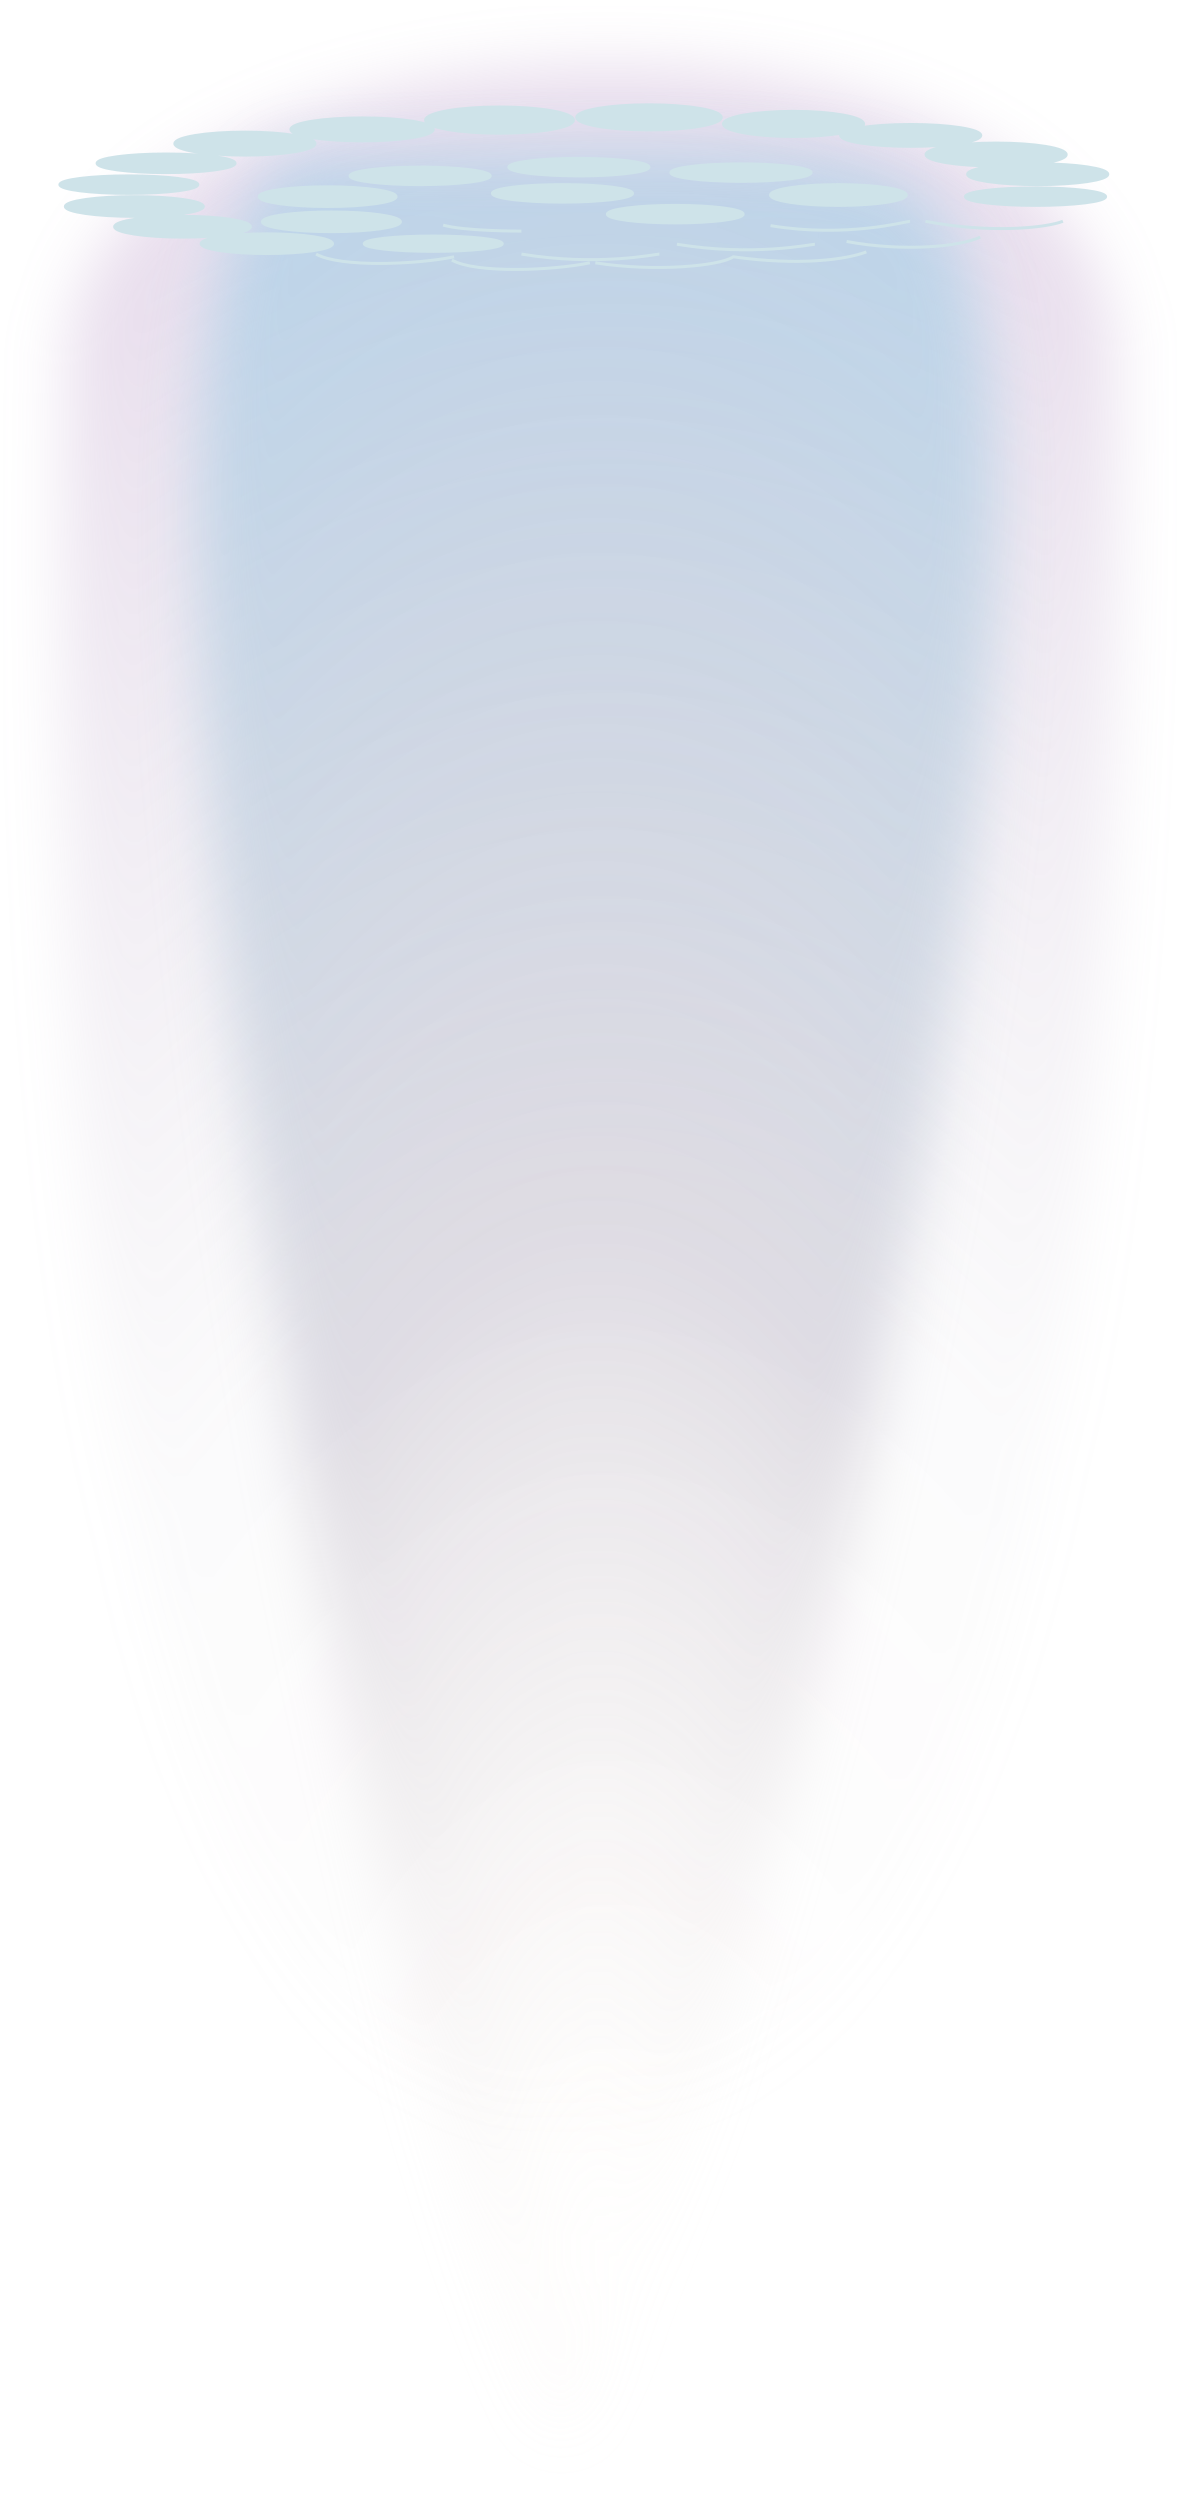
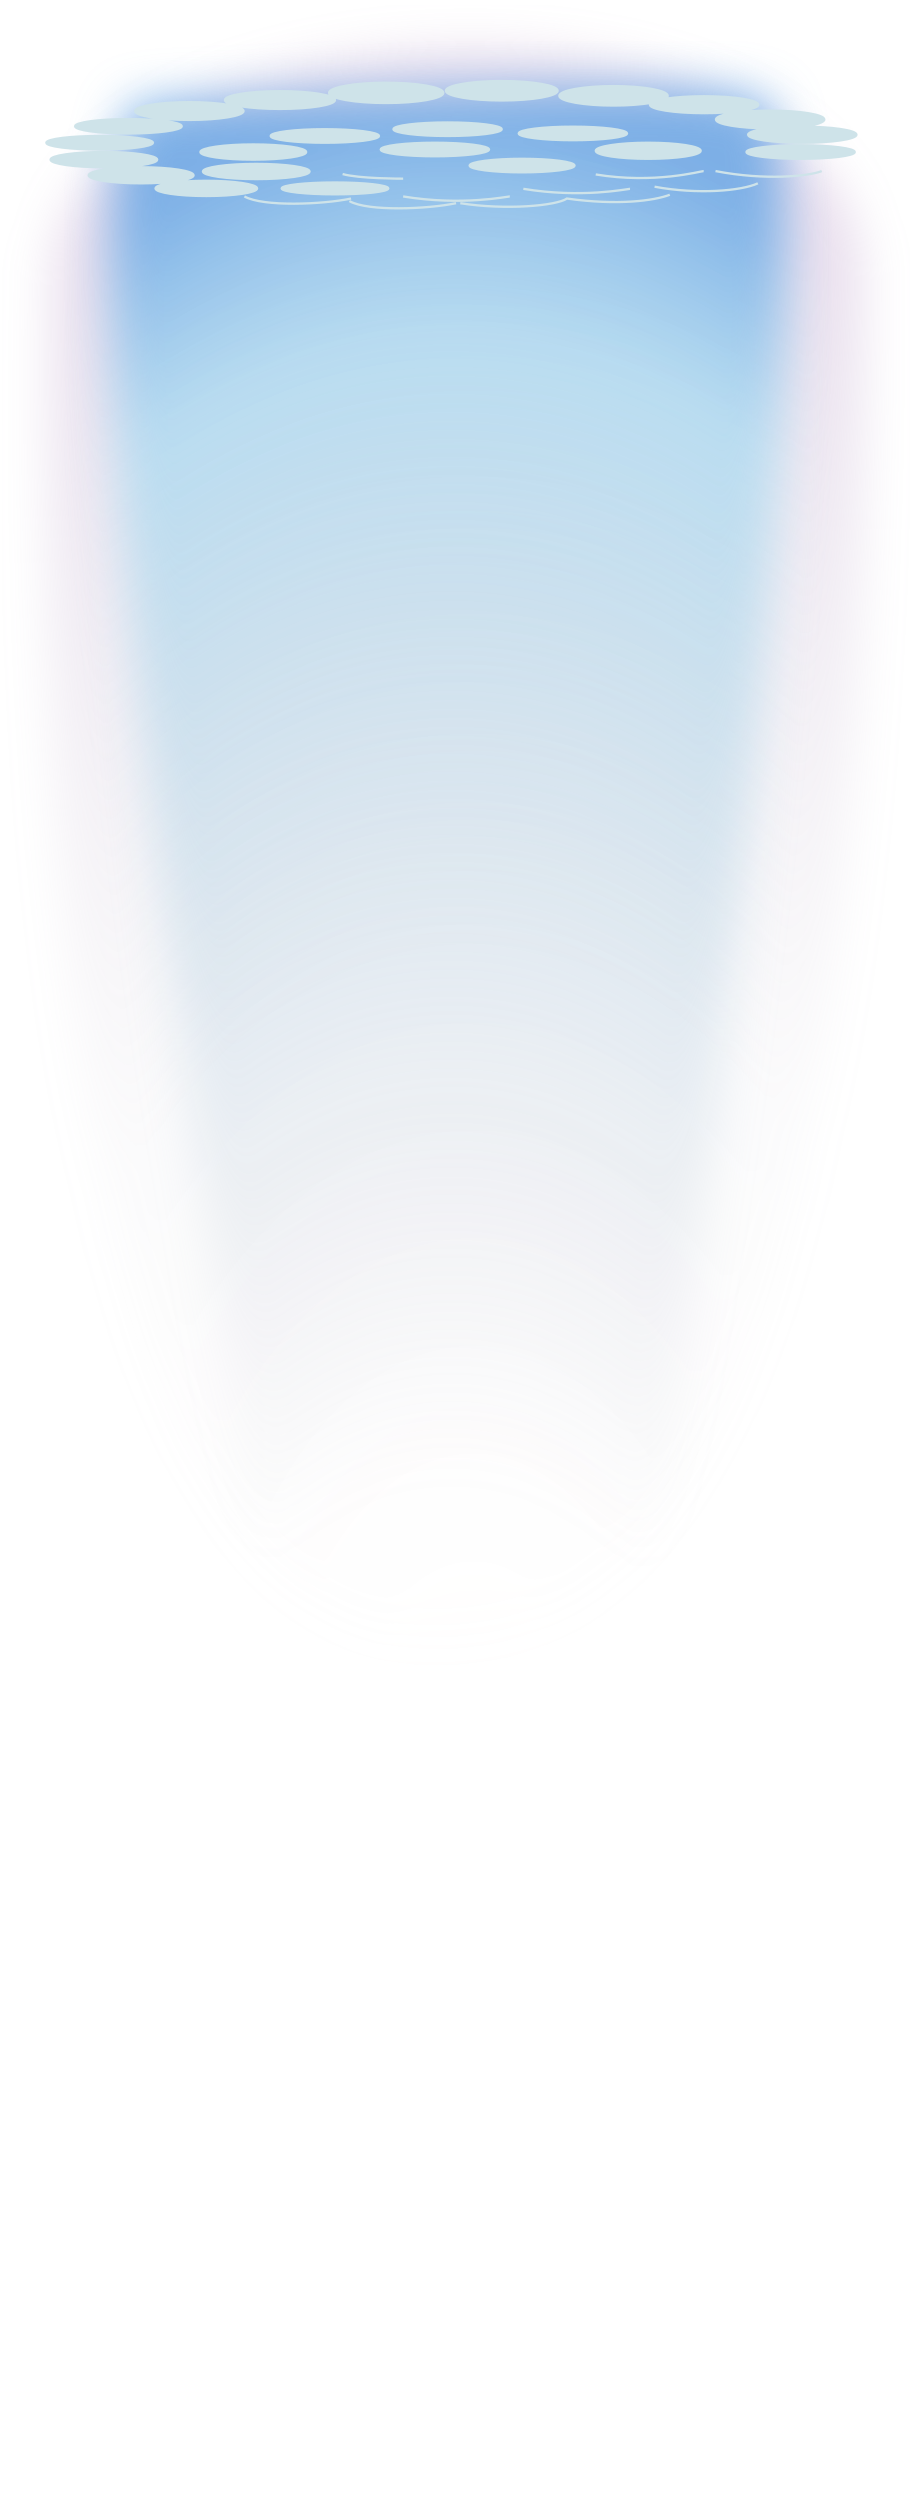
- <svg xmlns="http://www.w3.org/2000/svg" width="79" height="167" viewBox="0 0 79 167" fill="none">
+ <svg xmlns="http://www.w3.org/2000/svg" width="79" height="216" viewBox="0 0 79 216" fill="none">
  <g filter="url(#filter0_f_2425_252)">
    <path d="M4.501 24C5.221 -1.069 74.134 -3.072 74.501 24C76 134.5 50.501 141.432 37.501 141.5C24.501 141.568 1.5 128.5 4.501 24Z" fill="url(#paint0_radial_2425_252)" fill-opacity="0.44" />
  </g>
  <g filter="url(#filter1_f_2425_252)">
-     <path d="M20 10.5C41 9.5 55.747 9.449 60 12C81.5 21 43.716 162.468 37.53 162.5C31.004 162.534 -0.5 17.5 20 10.5Z" fill="url(#paint1_radial_2425_252)" fill-opacity="0.7" />
+     <path d="M11.5 9C34.697 7.971 61.804 6.4 66.5 9C74 30.5 47.333 211.964 40.5 212C33.291 212.038 1.5 26 11.5 9Z" fill="url(#paint1_radial_2425_252)" fill-opacity="0.7" />
  </g>
  <path d="M49.643 14.306C49.643 14.629 47.612 14.89 45.108 14.89C42.603 14.89 40.573 14.629 40.573 14.306C40.573 13.983 42.603 13.721 45.108 13.721C47.612 13.721 49.643 13.983 49.643 14.306Z" fill="#CEE3E9" />
  <path d="M42.255 12.918C42.255 13.241 40.159 13.502 37.574 13.502C34.988 13.502 32.892 13.241 32.892 12.918C32.892 12.595 34.988 12.333 37.574 12.333C40.159 12.333 42.255 12.595 42.255 12.918Z" fill="#CEE3E9" />
  <path d="M32.746 11.749C32.746 12.072 30.65 12.333 28.065 12.333C25.479 12.333 23.384 12.072 23.384 11.749C23.384 11.426 25.479 11.164 28.065 11.164C30.65 11.164 32.746 11.426 32.746 11.749Z" fill="#CEE3E9" />
  <path d="M21.043 9.594C21.043 10.017 18.947 10.361 16.361 10.361C13.776 10.361 11.68 10.017 11.68 9.594C11.68 9.17 13.776 8.826 16.361 8.826C18.947 8.826 21.043 9.17 21.043 9.594Z" fill="#CEE3E9" />
  <path d="M13.216 12.333C13.216 12.656 11.153 12.918 8.608 12.918C6.063 12.918 4 12.656 4 12.333C4 12.011 6.063 11.749 8.608 11.749C11.153 11.749 13.216 12.011 13.216 12.333Z" fill="#CEE3E9" />
  <path d="M16.727 15.146C16.727 15.529 14.697 15.84 12.192 15.84C9.688 15.84 7.657 15.529 7.657 15.146C7.657 14.763 9.688 14.452 12.192 14.452C14.697 14.452 16.727 14.763 16.727 15.146Z" fill="#CEE3E9" />
  <path d="M13.582 13.794C13.582 14.158 11.519 14.452 8.974 14.452C6.429 14.452 4.366 14.158 4.366 13.794C4.366 13.431 6.429 13.137 8.974 13.137C11.519 13.137 13.582 13.431 13.582 13.794Z" fill="#CEE3E9" />
  <path d="M26.456 13.137C26.456 13.5 24.409 13.794 21.884 13.794C19.359 13.794 17.312 13.5 17.312 13.137C17.312 12.774 19.359 12.479 21.884 12.479C24.409 12.479 26.456 12.774 26.456 13.137Z" fill="#CEE3E9" />
  <path d="M26.748 14.817C26.748 15.18 24.685 15.475 22.14 15.475C19.595 15.475 17.532 15.18 17.532 14.817C17.532 14.454 19.595 14.16 22.14 14.16C24.685 14.16 26.748 14.454 26.748 14.817Z" fill="#CEE3E9" />
  <path d="M22.213 16.279C22.213 16.642 20.248 16.936 17.825 16.936C15.401 16.936 13.436 16.642 13.436 16.279C13.436 15.915 15.401 15.621 17.825 15.621C20.248 15.621 22.213 15.915 22.213 16.279Z" fill="#CEE3E9" />
  <path d="M33.551 16.279C33.551 16.561 31.488 16.79 28.942 16.79C26.398 16.79 24.334 16.561 24.334 16.279C24.334 15.996 26.398 15.767 28.942 15.767C31.488 15.767 33.551 15.996 33.551 16.279Z" fill="#CEE3E9" />
  <path d="M15.703 10.909C15.703 11.252 13.64 11.53 11.095 11.53C8.55 11.53 6.487 11.252 6.487 10.909C6.487 10.566 8.55 10.288 11.095 10.288C13.64 10.288 15.703 10.566 15.703 10.909Z" fill="#CEE3E9" />
  <path d="M28.942 8.644C28.942 9.067 26.814 9.411 24.188 9.411C21.562 9.411 19.434 9.067 19.434 8.644C19.434 8.22 21.562 7.877 24.188 7.877C26.814 7.877 28.942 8.22 28.942 8.644Z" fill="#CEE3E9" />
  <path d="M38.305 8.023C38.305 8.507 36.095 8.9 33.368 8.9C30.641 8.9 28.43 8.507 28.43 8.023C28.43 7.539 30.641 7.146 33.368 7.146C36.095 7.146 38.305 7.539 38.305 8.023Z" fill="#CEE3E9" />
  <path d="M48.18 7.84C48.18 8.304 46.018 8.68 43.352 8.68C40.686 8.68 38.525 8.304 38.525 7.84C38.525 7.376 40.686 7 43.352 7C46.018 7 48.18 7.376 48.18 7.84Z" fill="#CEE3E9" />
  <path d="M57.459 8.539C57.608 8.457 57.689 8.37 57.689 8.279C57.689 7.815 55.593 7.438 53.007 7.438C50.422 7.438 48.326 7.815 48.326 8.279C48.326 8.743 50.422 9.119 53.007 9.119C54.277 9.119 55.429 9.028 56.273 8.881C56.466 8.75 56.883 8.633 57.459 8.539Z" fill="#CEE3E9" />
  <path d="M43.352 11.164C43.352 11.487 41.256 11.749 38.671 11.749C36.085 11.749 33.99 11.487 33.99 11.164C33.99 10.842 36.085 10.58 38.671 10.58C41.256 10.58 43.352 10.842 43.352 11.164Z" fill="#CEE3E9" />
  <path d="M54.178 11.53C54.178 11.852 52.082 12.114 49.496 12.114C46.911 12.114 44.815 11.852 44.815 11.53C44.815 11.207 46.911 10.945 49.496 10.945C52.082 10.945 54.178 11.207 54.178 11.53Z" fill="#CEE3E9" />
  <path d="M60.541 13.027C60.541 13.411 58.511 13.721 56.006 13.721C53.502 13.721 51.471 13.411 51.471 13.027C51.471 12.644 53.502 12.333 56.006 12.333C58.511 12.333 60.541 12.644 60.541 13.027Z" fill="#CEE3E9" />
  <path d="M60.834 9.776C63.419 9.776 65.515 9.449 65.515 9.046C65.515 8.642 63.419 8.315 60.834 8.315C59.508 8.315 58.31 8.401 57.459 8.539C57.221 8.67 56.809 8.787 56.273 8.881C56.194 8.934 56.153 8.989 56.153 9.046C56.153 9.449 58.248 9.776 60.834 9.776Z" fill="#CEE3E9" />
  <path d="M69.288 10.945C70.459 10.806 71.221 10.579 71.221 10.324C71.221 9.901 69.125 9.557 66.539 9.557C63.954 9.557 61.858 9.901 61.858 10.324C61.858 10.743 63.904 11.083 66.446 11.091C67.232 11.001 68.217 10.946 69.288 10.945Z" fill="#CEE3E9" />
  <path d="M69.319 12.333C71.904 12.333 74 12.023 74 11.639C74 11.256 71.904 10.945 69.319 10.945L69.288 10.945C68.516 11.037 67.566 11.091 66.539 11.091C66.508 11.091 66.477 11.091 66.446 11.091C65.346 11.218 64.637 11.416 64.637 11.639C64.637 12.023 66.733 12.333 69.319 12.333Z" fill="#CEE3E9" />
  <path d="M73.854 13.137C73.854 13.46 71.758 13.721 69.172 13.721C66.587 13.721 64.491 13.46 64.491 13.137C64.491 12.814 66.587 12.553 69.172 12.553C71.758 12.553 73.854 12.814 73.854 13.137Z" fill="#CEE3E9" />
  <path d="M69.319 10.945C71.904 10.945 74 11.256 74 11.639C74 12.023 71.904 12.333 69.319 12.333C66.733 12.333 64.637 12.023 64.637 11.639C64.637 11.416 65.346 11.218 66.446 11.091M69.319 10.945C69.308 10.945 69.298 10.945 69.288 10.945M69.319 10.945L69.288 10.945M29.601 15.037C30.991 15.438 34.597 15.438 34.831 15.438M34.831 16.973C39.914 17.813 43.813 16.973 44.047 16.973M45.217 16.315C50.301 17.155 54.2 16.315 54.434 16.315M51.471 15.073C56.555 15.913 60.563 14.781 60.797 14.781M61.821 14.781C66.137 15.621 69.904 15.219 71.001 14.781M56.555 16.132C60.285 16.826 64.052 16.498 65.479 15.84M57.871 16.826C56.555 17.338 53.373 17.776 48.984 17.155C48.07 17.776 43.718 18.178 39.768 17.557M30.186 17.374C31.795 18.288 36.952 18.068 39.402 17.557M21.116 16.973C22.725 17.886 27.882 17.667 30.332 17.155M57.459 8.539C57.608 8.457 57.689 8.37 57.689 8.279C57.689 7.815 55.593 7.438 53.007 7.438C50.422 7.438 48.326 7.815 48.326 8.279C48.326 8.743 50.422 9.119 53.007 9.119C54.277 9.119 55.429 9.028 56.273 8.881M57.459 8.539C56.883 8.633 56.466 8.75 56.273 8.881M57.459 8.539C58.31 8.401 59.508 8.315 60.834 8.315C63.419 8.315 65.515 8.642 65.515 9.046C65.515 9.449 63.419 9.776 60.834 9.776C58.248 9.776 56.153 9.449 56.153 9.046C56.153 8.989 56.194 8.934 56.273 8.881M57.459 8.539C57.221 8.67 56.809 8.787 56.273 8.881M69.288 10.945C70.459 10.806 71.221 10.579 71.221 10.324C71.221 9.901 69.125 9.557 66.539 9.557C63.954 9.557 61.858 9.901 61.858 10.324C61.858 10.743 63.904 11.083 66.446 11.091M69.288 10.945C68.217 10.946 67.232 11.001 66.446 11.091M69.288 10.945C68.516 11.037 67.566 11.091 66.539 11.091C66.508 11.091 66.477 11.091 66.446 11.091M21.043 9.594C21.043 10.017 18.947 10.361 16.361 10.361C13.776 10.361 11.68 10.017 11.68 9.594C11.68 9.17 13.776 8.826 16.361 8.826C18.947 8.826 21.043 9.17 21.043 9.594ZM28.942 8.644C28.942 9.067 26.814 9.411 24.188 9.411C21.562 9.411 19.434 9.067 19.434 8.644C19.434 8.22 21.562 7.877 24.188 7.877C26.814 7.877 28.942 8.22 28.942 8.644ZM38.305 8.023C38.305 8.507 36.095 8.9 33.368 8.9C30.641 8.9 28.43 8.507 28.43 8.023C28.43 7.539 30.641 7.146 33.368 7.146C36.095 7.146 38.305 7.539 38.305 8.023ZM48.18 7.84C48.18 8.304 46.018 8.68 43.352 8.68C40.686 8.68 38.525 8.304 38.525 7.84C38.525 7.376 40.686 7 43.352 7C46.018 7 48.18 7.376 48.18 7.84ZM60.541 13.027C60.541 13.411 58.511 13.721 56.006 13.721C53.502 13.721 51.471 13.411 51.471 13.027C51.471 12.644 53.502 12.333 56.006 12.333C58.511 12.333 60.541 12.644 60.541 13.027ZM73.854 13.137C73.854 13.46 71.758 13.721 69.172 13.721C66.587 13.721 64.491 13.46 64.491 13.137C64.491 12.814 66.587 12.553 69.172 12.553C71.758 12.553 73.854 12.814 73.854 13.137ZM15.703 10.909C15.703 11.252 13.64 11.53 11.095 11.53C8.55 11.53 6.487 11.252 6.487 10.909C6.487 10.566 8.55 10.288 11.095 10.288C13.64 10.288 15.703 10.566 15.703 10.909ZM13.216 12.333C13.216 12.656 11.153 12.918 8.608 12.918C6.063 12.918 4 12.656 4 12.333C4 12.011 6.063 11.749 8.608 11.749C11.153 11.749 13.216 12.011 13.216 12.333ZM13.582 13.794C13.582 14.158 11.519 14.452 8.974 14.452C6.429 14.452 4.366 14.158 4.366 13.794C4.366 13.431 6.429 13.137 8.974 13.137C11.519 13.137 13.582 13.431 13.582 13.794ZM16.727 15.146C16.727 15.529 14.697 15.84 12.192 15.84C9.688 15.84 7.657 15.529 7.657 15.146C7.657 14.763 9.688 14.452 12.192 14.452C14.697 14.452 16.727 14.763 16.727 15.146ZM22.213 16.279C22.213 16.642 20.248 16.936 17.825 16.936C15.401 16.936 13.436 16.642 13.436 16.279C13.436 15.915 15.401 15.621 17.825 15.621C20.248 15.621 22.213 15.915 22.213 16.279ZM26.748 14.817C26.748 15.18 24.685 15.475 22.14 15.475C19.595 15.475 17.532 15.18 17.532 14.817C17.532 14.454 19.595 14.16 22.14 14.16C24.685 14.16 26.748 14.454 26.748 14.817ZM26.456 13.137C26.456 13.5 24.409 13.794 21.884 13.794C19.359 13.794 17.312 13.5 17.312 13.137C17.312 12.774 19.359 12.479 21.884 12.479C24.409 12.479 26.456 12.774 26.456 13.137ZM32.746 11.749C32.746 12.072 30.65 12.333 28.065 12.333C25.479 12.333 23.384 12.072 23.384 11.749C23.384 11.426 25.479 11.164 28.065 11.164C30.65 11.164 32.746 11.426 32.746 11.749ZM33.551 16.279C33.551 16.561 31.488 16.79 28.942 16.79C26.398 16.79 24.334 16.561 24.334 16.279C24.334 15.996 26.398 15.767 28.942 15.767C31.488 15.767 33.551 15.996 33.551 16.279ZM43.352 11.164C43.352 11.487 41.256 11.749 38.671 11.749C36.085 11.749 33.99 11.487 33.99 11.164C33.99 10.842 36.085 10.58 38.671 10.58C41.256 10.58 43.352 10.842 43.352 11.164ZM42.255 12.918C42.255 13.241 40.159 13.502 37.574 13.502C34.988 13.502 32.892 13.241 32.892 12.918C32.892 12.595 34.988 12.333 37.574 12.333C40.159 12.333 42.255 12.595 42.255 12.918ZM54.178 11.53C54.178 11.852 52.082 12.114 49.496 12.114C46.911 12.114 44.815 11.852 44.815 11.53C44.815 11.207 46.911 10.945 49.496 10.945C52.082 10.945 54.178 11.207 54.178 11.53ZM49.643 14.306C49.643 14.629 47.612 14.89 45.108 14.89C42.603 14.89 40.573 14.629 40.573 14.306C40.573 13.983 42.603 13.721 45.108 13.721C47.612 13.721 49.643 13.983 49.643 14.306Z" stroke="#CEE3E9" stroke-width="0.2" />
  <defs>
    <filter id="filter0_f_2425_252" x="0.234" y="0.44" width="78.33" height="145.06" filterUnits="userSpaceOnUse" color-interpolation-filters="sRGB">
      <feFlood flood-opacity="0" result="BackgroundImageFix" />
      <feBlend mode="normal" in="SourceGraphic" in2="BackgroundImageFix" result="shape" />
      <feGaussianBlur stdDeviation="2" result="effect1_foregroundBlur_2425_252" />
    </filter>
-     <filter id="filter1_f_2425_252" x="9.162" y="5.861" width="61.388" height="160.639" filterUnits="userSpaceOnUse" color-interpolation-filters="sRGB">
+     <filter id="filter1_f_2425_252" x="5.572" y="3.581" width="66.246" height="212.42" filterUnits="userSpaceOnUse" color-interpolation-filters="sRGB">
      <feFlood flood-opacity="0" result="BackgroundImageFix" />
      <feBlend mode="normal" in="SourceGraphic" in2="BackgroundImageFix" result="shape" />
      <feGaussianBlur stdDeviation="2" result="effect1_foregroundBlur_2425_252" />
    </filter>
    <radialGradient id="paint0_radial_2425_252" cx="0" cy="0" r="1" gradientUnits="userSpaceOnUse" gradientTransform="translate(41.4974 155.027) rotate(-90.3757) scale(473.944 288.208)">
      <stop stop-color="#FAEEE1" stop-opacity="0.03" />
      <stop offset="0.155" stop-color="#A79FB3" stop-opacity="0.1" />
      <stop offset="0.37" stop-color="#9E62B4" stop-opacity="0.71" />
      <stop offset="0.389" stop-color="#DBD0D0" stop-opacity="0.72" />
      <stop offset="1" stop-color="#3B1038" />
    </radialGradient>
-     <radialGradient id="paint1_radial_2425_252" cx="0" cy="0" r="1" gradientUnits="userSpaceOnUse" gradientTransform="translate(40.3902 152.846) rotate(-90.3518) scale(456.517 190.077)">
-       <stop stop-color="#FAEEE1" stop-opacity="0.03" />
-       <stop offset="0.155" stop-color="#A79FB3" stop-opacity="0.48" />
-       <stop offset="0.37" stop-color="#83D1F0" stop-opacity="0.71" />
-       <stop offset="0.389" stop-color="#DBD0D0" stop-opacity="0.72" />
-       <stop offset="1" stop-color="#5FA3E8" />
+     <radialGradient id="paint1_radial_2425_252" cx="0" cy="0" r="1" gradientUnits="userSpaceOnUse" gradientTransform="translate(39 216) rotate(-90) scale(569.5 256.838)">
+       <stop stop-color="#FAEEE1" stop-opacity="0" />
+       <stop offset="0.155" stop-color="#A79FB3" stop-opacity="0" />
+       <stop offset="0.329" stop-color="#83D1F0" stop-opacity="0.71" />
+       <stop offset="0.363" stop-color="#4999E3" stop-opacity="0.965" />
+       <stop offset="0.604" stop-color="#4191E2" />
+       <stop offset="0.604" stop-color="#DBD0D0" stop-opacity="0.72" />
    </radialGradient>
  </defs>
</svg>
